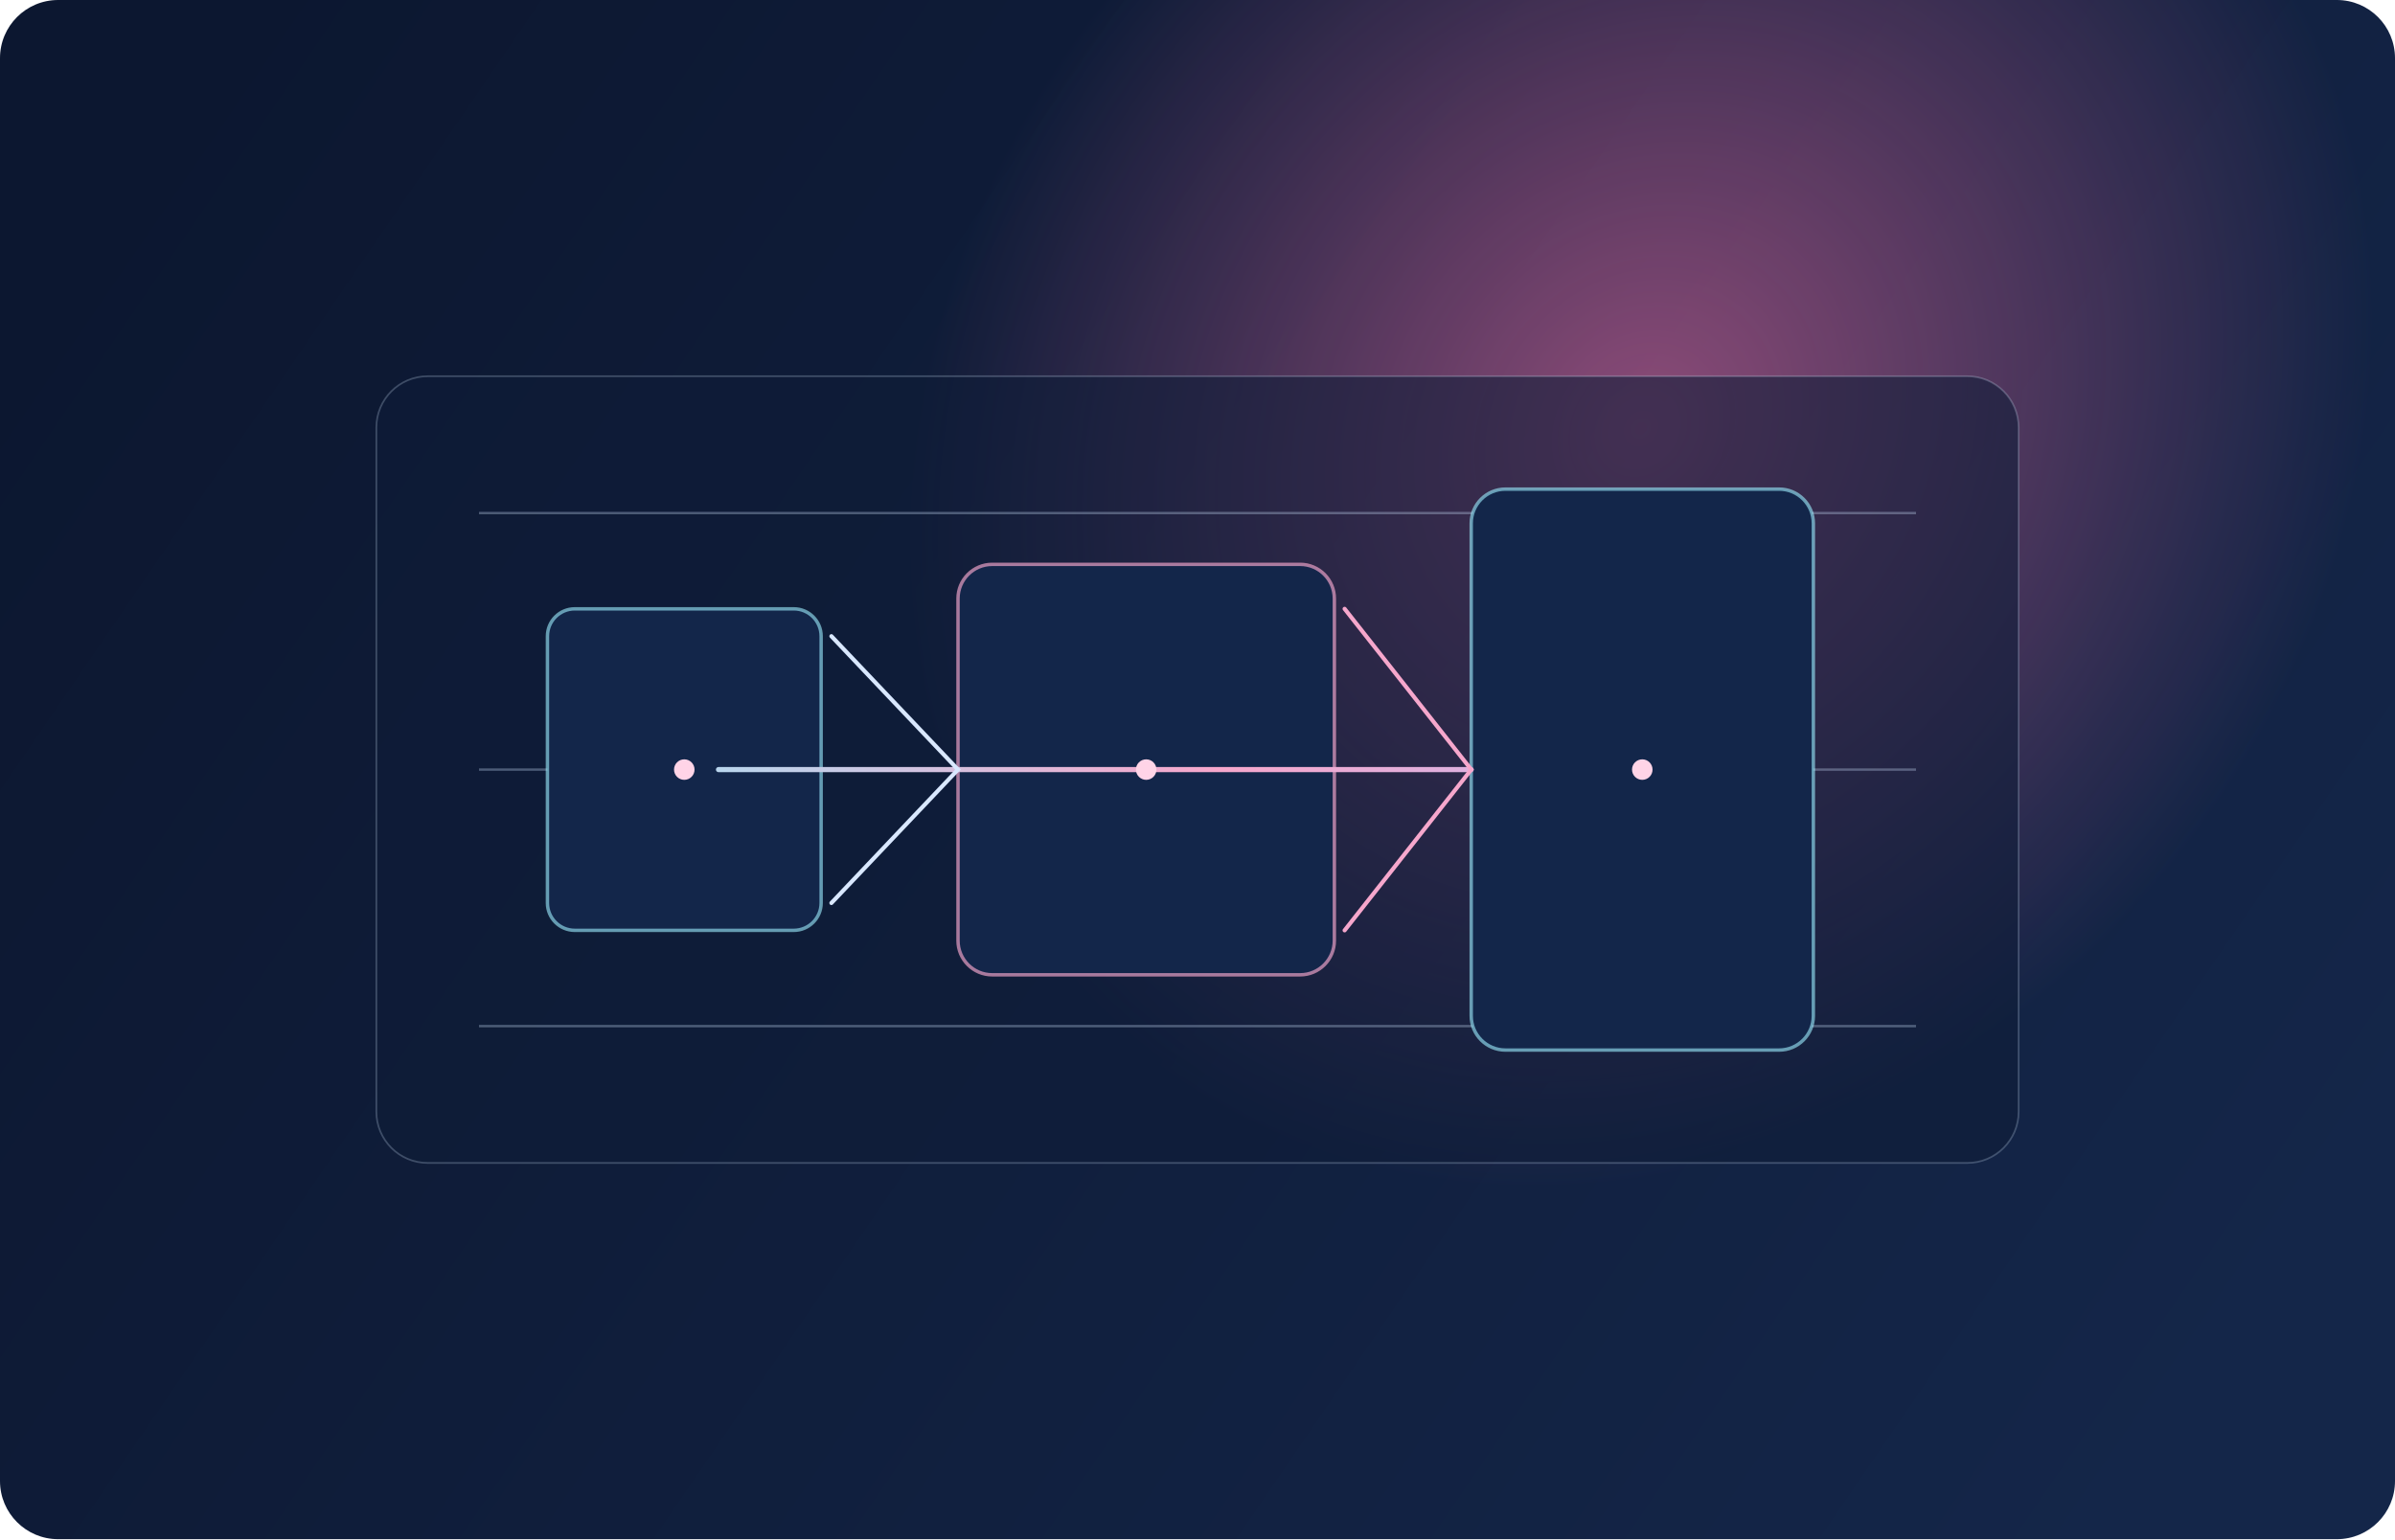
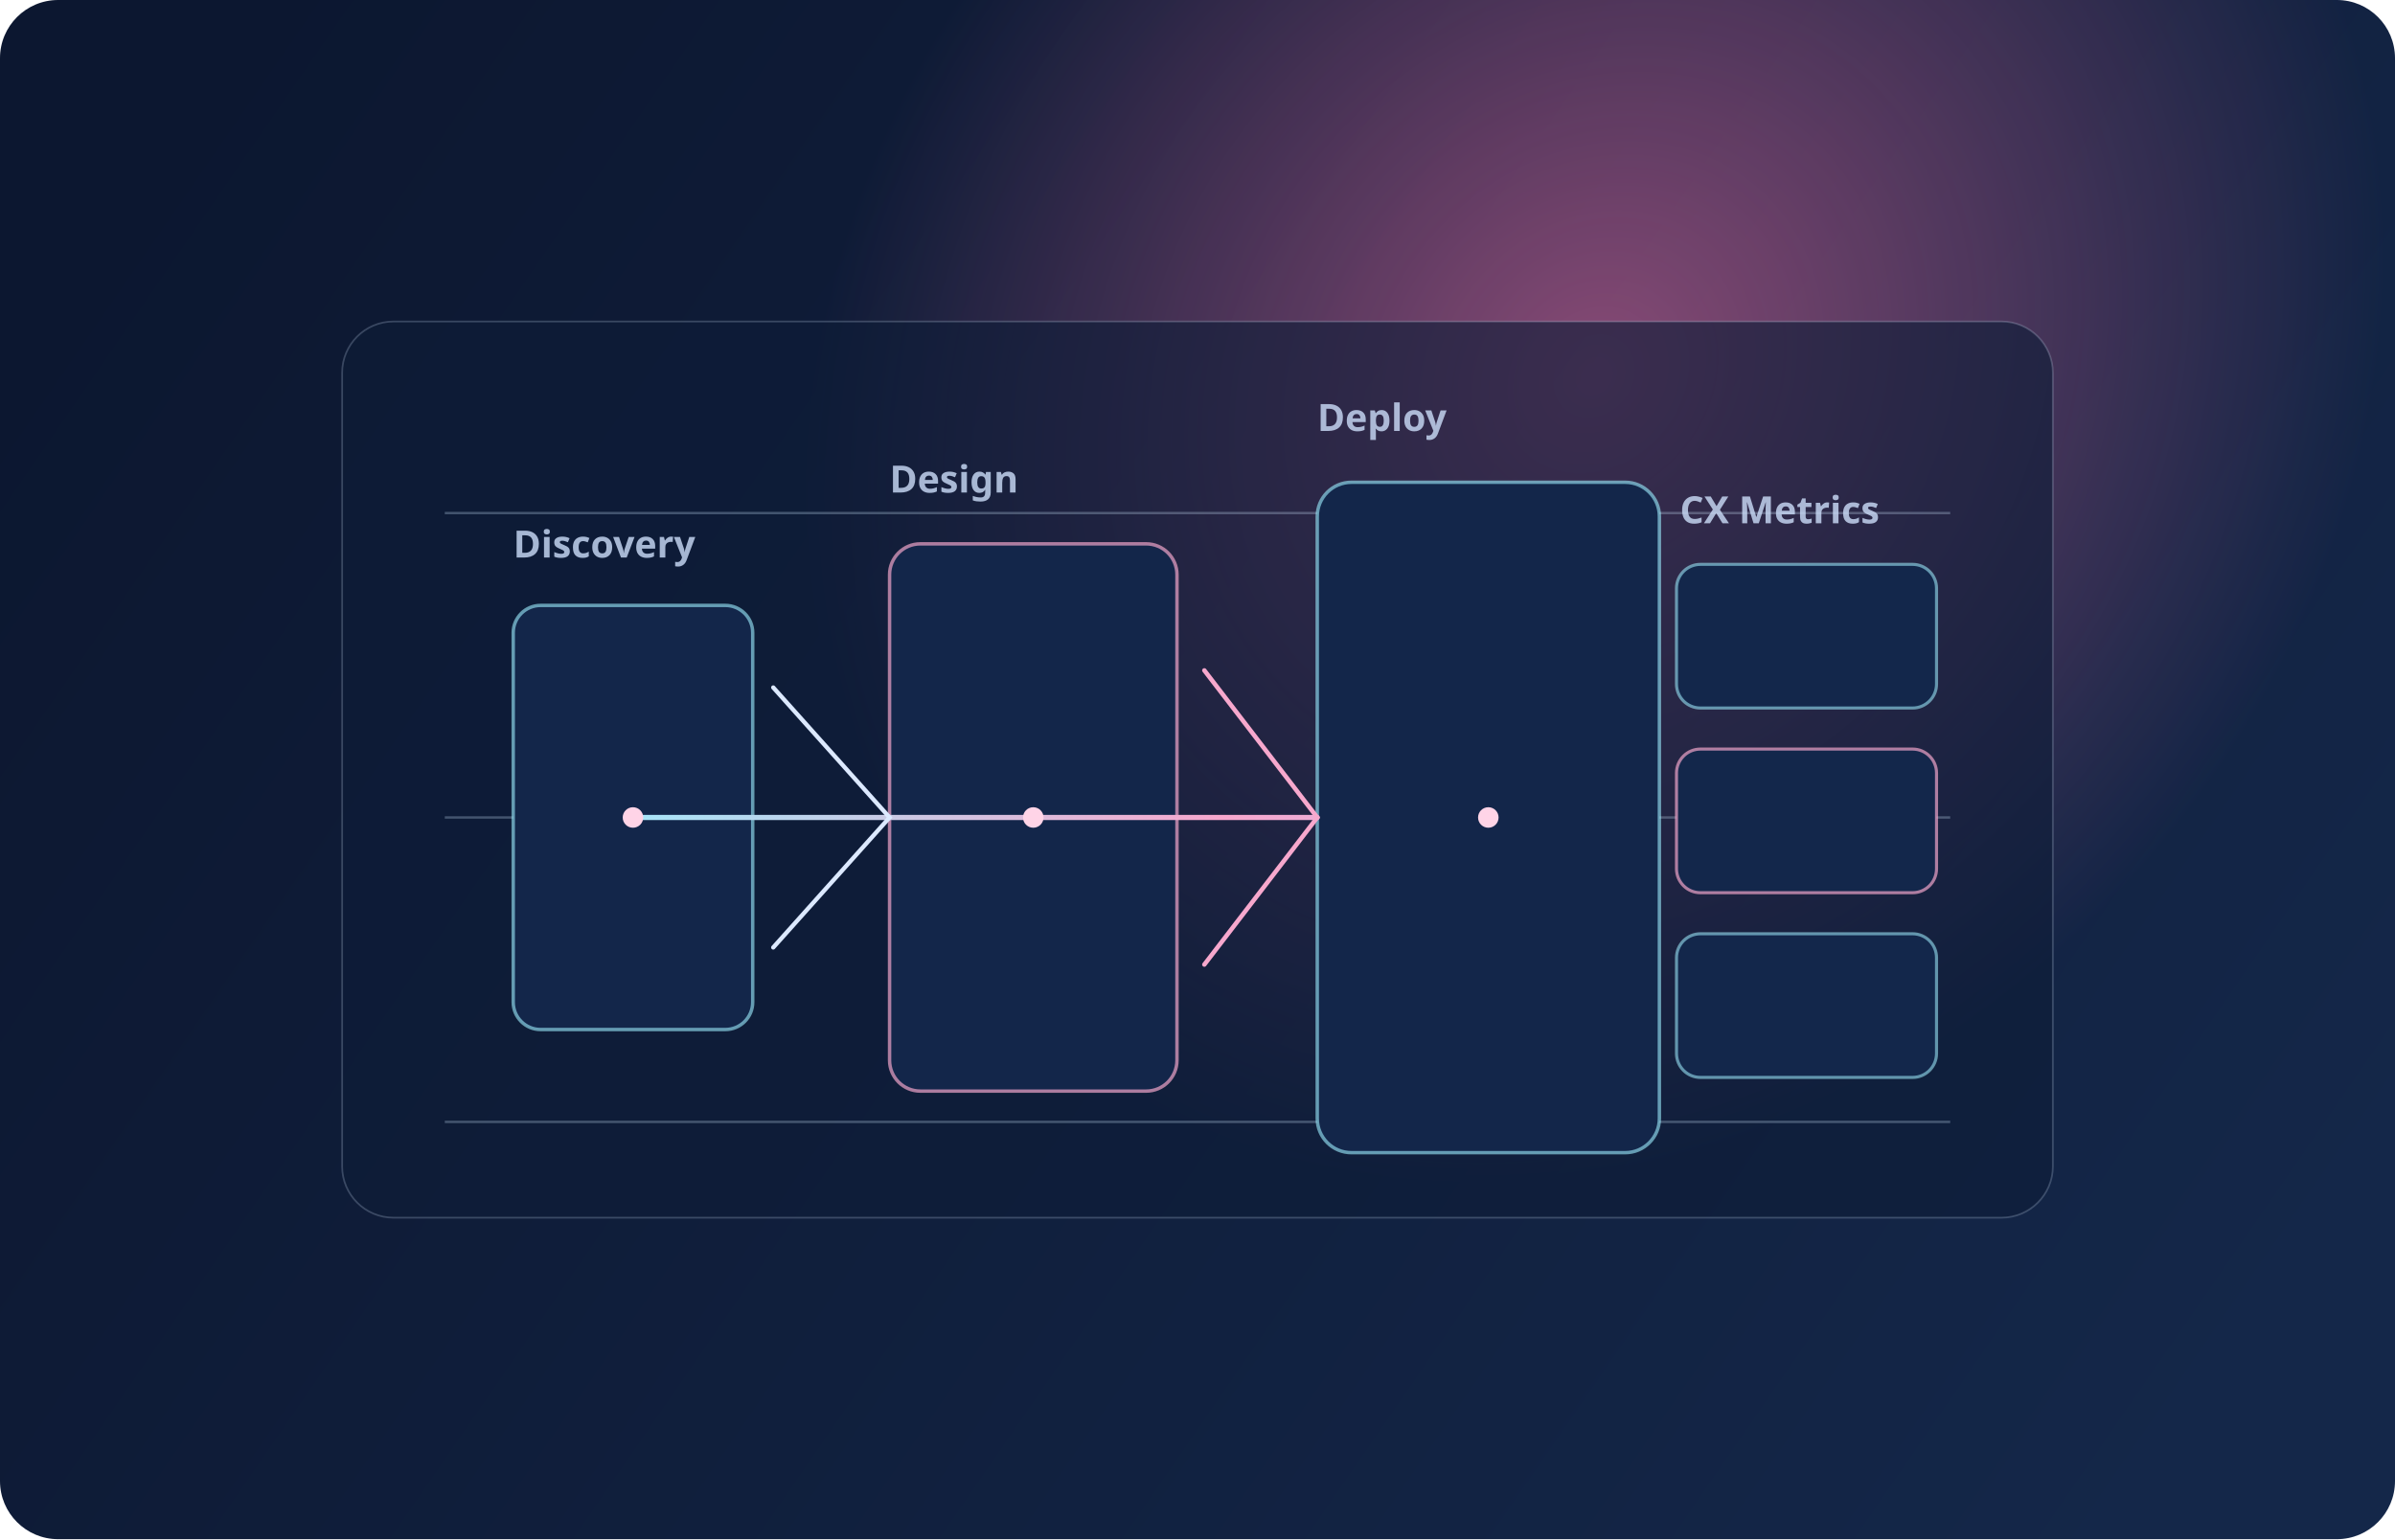
<svg xmlns="http://www.w3.org/2000/svg" width="1400" height="900" viewBox="0 0 1400 900" fill="none">
  <defs>
-     <linearGradient id="bg2" x1="116" y1="44" x2="1276" y2="838" gradientUnits="userSpaceOnUse">
+     <linearGradient id="bg" x1="120" y1="48" x2="1280" y2="848" gradientUnits="userSpaceOnUse">
      <stop stop-color="#0C1730" />
-       <stop offset="1" stop-color="#142649" />
+       <stop offset="1" stop-color="#142749" />
    </linearGradient>
-     <radialGradient id="pink2" cx="0" cy="0" r="1" gradientUnits="userSpaceOnUse" gradientTransform="translate(960 250) rotate(128) scale(470 400)">
-       <stop stop-color="#FF74AE" stop-opacity="0.52" />
-       <stop offset="1" stop-color="#FF74AE" stop-opacity="0" />
+     <radialGradient id="pinkGlow" cx="0" cy="0" r="1" gradientUnits="userSpaceOnUse" gradientTransform="translate(930 220) rotate(130) scale(500 430)">
+       <stop stop-color="#FF75AE" stop-opacity="0.5" />
+       <stop offset="1" stop-color="#FF75AE" stop-opacity="0" />
    </radialGradient>
-     <linearGradient id="line2" x1="264" y1="450" x2="1124" y2="450" gradientUnits="userSpaceOnUse">
-       <stop stop-color="#98EEFF" />
-       <stop offset="0.52" stop-color="#F6A7CC" />
-       <stop offset="1" stop-color="#B3C2FF" />
+     <linearGradient id="line" x1="320" y1="478" x2="1080" y2="478" gradientUnits="userSpaceOnUse">
+       <stop stop-color="#9BEEFF" />
+       <stop offset="0.52" stop-color="#F7A7CD" />
+       <stop offset="1" stop-color="#B5C4FF" />
    </linearGradient>
  </defs>
-   <rect width="1400" height="900" rx="34" fill="url(#bg2)" />
-   <rect width="1400" height="900" rx="34" fill="url(#pink2)" />
-   <rect x="220" y="220" width="960" height="460" rx="30" fill="#0E1C37" fill-opacity="0.58" stroke="#D4E9FF" stroke-opacity="0.24" />
-   <g opacity="0.32" stroke="#CFE7FF" stroke-width="1.4">
-     <path d="M280 300H1120" />
-     <path d="M280 450H1120" />
-     <path d="M280 600H1120" />
+   <rect width="1400" height="900" rx="34" fill="url(#bg)" />
+   <rect width="1400" height="900" rx="34" fill="url(#pinkGlow)" />
+   <rect x="200" y="188" width="1000" height="524" rx="30" fill="#0E1C37" fill-opacity="0.62" stroke="#D5E9FF" stroke-opacity="0.22" />
+   <g opacity="0.28" stroke="#CFE8FF" stroke-width="1.4">
+     <path d="M260 300H1140" />
+     <path d="M260 478H1140" />
+     <path d="M260 656H1140" />
  </g>
  <g fill="#13264A" stroke="#9DEFFF" stroke-opacity="0.6" stroke-width="2">
-     <rect x="320" y="356" width="160" height="188" rx="16" />
-     <rect x="560" y="330" width="220" height="240" rx="20" stroke="#F6A7CC" stroke-opacity="0.66" />
-     <rect x="860" y="286" width="200" height="328" rx="20" />
+     <rect x="300" y="354" width="140" height="248" rx="16" />
+     <rect x="520" y="318" width="168" height="320" rx="18" stroke="#F6A7CC" stroke-opacity="0.68" />
+     <rect x="770" y="282" width="200" height="392" rx="20" />
  </g>
-   <path d="M420 450H860" stroke="url(#line2)" stroke-width="3" stroke-linecap="round" />
-   <path d="M486 372L560 450L486 528" stroke="#D9E8FF" stroke-width="2.4" stroke-linecap="round" />
-   <path d="M786 356L860 450L786 544" stroke="#F6A7CC" stroke-width="2.4" stroke-linecap="round" />
+   <path d="M370 478H770" stroke="url(#line)" stroke-width="3" stroke-linecap="round" />
+   <path d="M452 402L520 478L452 554" stroke="#DCE9FF" stroke-width="2.5" stroke-linecap="round" />
+   <path d="M704 392L770 478L704 564" stroke="#F7A8CD" stroke-width="2.6" stroke-linecap="round" />
  <g fill="#FFD4E7">
-     <circle cx="400" cy="450" r="6" />
-     <circle cx="670" cy="450" r="6" />
-     <circle cx="960" cy="450" r="6" />
+     <circle cx="370" cy="478" r="6" />
+     <circle cx="604" cy="478" r="6" />
+     <circle cx="870" cy="478" r="6" />
+   </g>
+   <g fill="#13274B" stroke="#A1F0FF" stroke-opacity="0.56" stroke-width="1.8">
+     <rect x="980" y="330" width="152" height="84" rx="14" />
+     <rect x="980" y="438" width="152" height="84" rx="14" stroke="#F6A7CC" stroke-opacity="0.68" />
+     <rect x="980" y="546" width="152" height="84" rx="14" />
+   </g>
+   <g fill="#C8D9F5" font-family="Manrope, sans-serif" font-size="22" font-weight="600" opacity="0.82">
+     <text x="300" y="326">Discovery</text>
+     <text x="520" y="288">Design</text>
+     <text x="770" y="252">Deploy</text>
+     <text x="982" y="306">CX Metrics</text>
  </g>
</svg>
